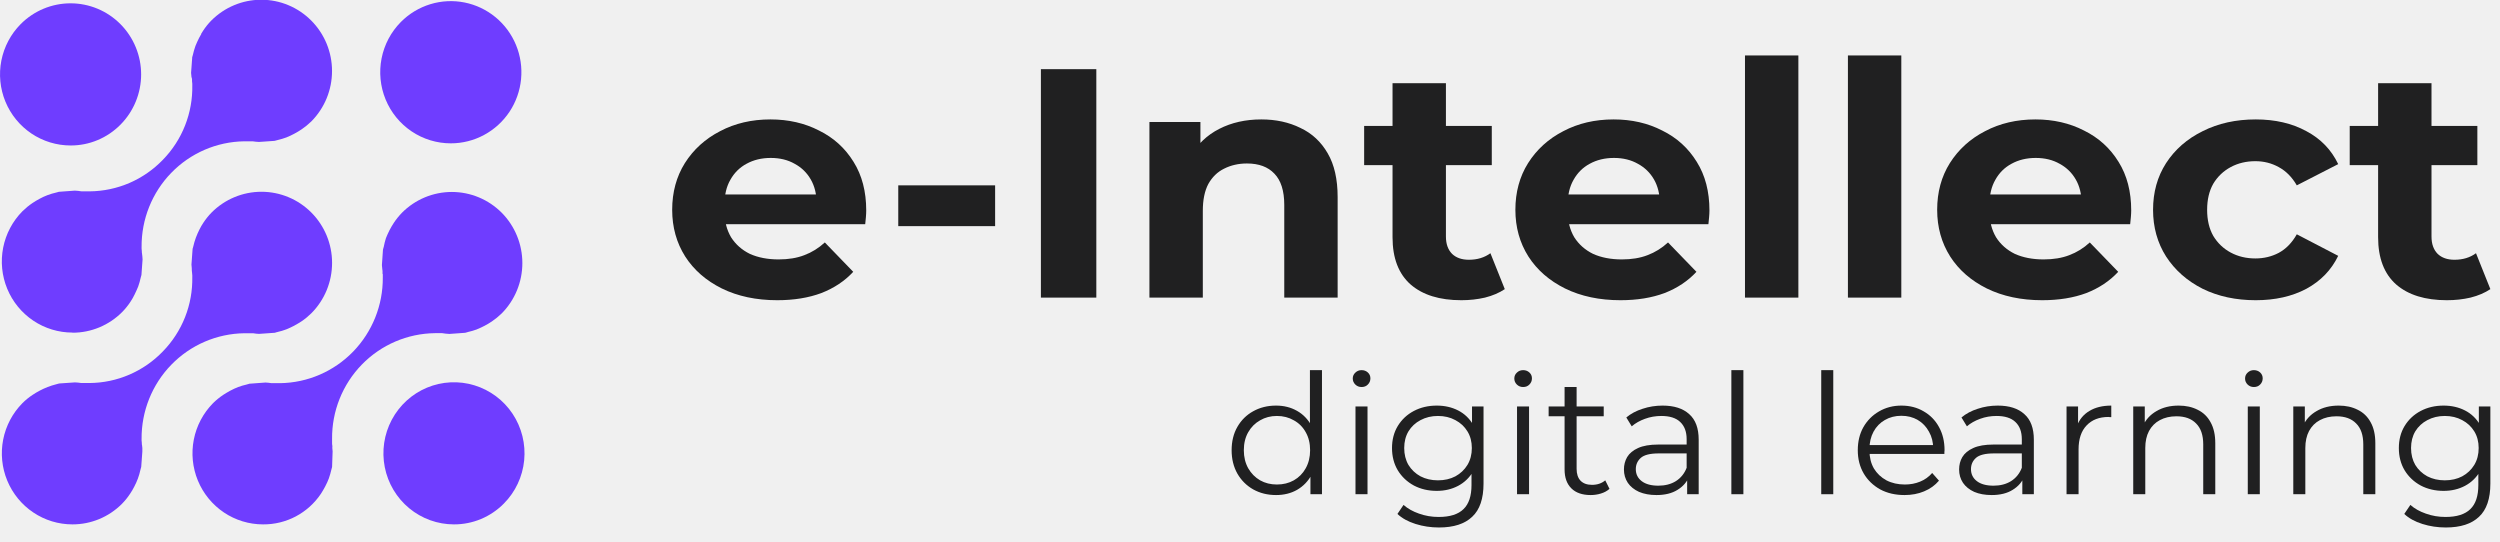
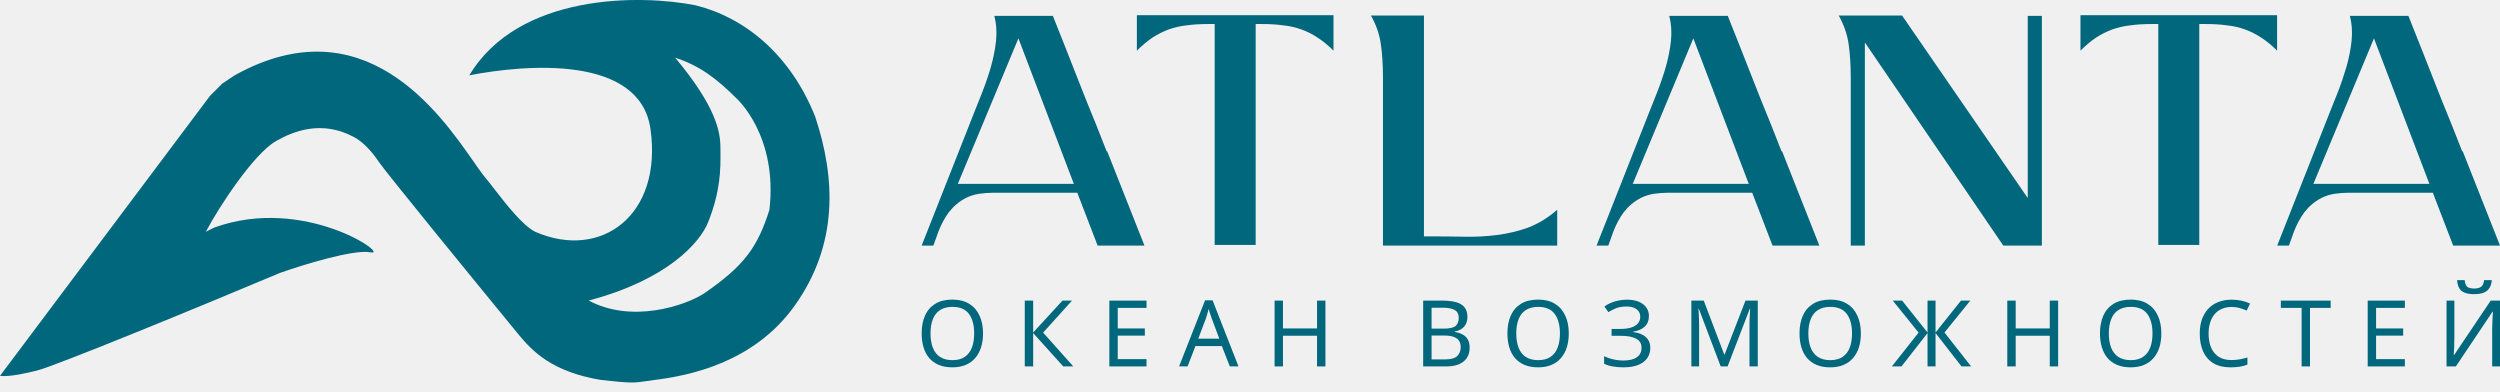
- <svg xmlns="http://www.w3.org/2000/svg" width="143" height="31" viewBox="0 0 143 31" fill="none">
-   <path d="M44.459 17.172C43.258 17.172 42.201 16.948 41.288 16.5C40.387 16.052 39.689 15.443 39.193 14.671C38.697 13.887 38.449 12.997 38.449 12.002C38.449 10.994 38.691 10.104 39.173 9.332C39.669 8.548 40.342 7.939 41.19 7.503C42.038 7.055 42.997 6.831 44.067 6.831C45.098 6.831 46.025 7.043 46.847 7.466C47.682 7.876 48.341 8.474 48.824 9.258C49.307 10.029 49.548 10.956 49.548 12.039C49.548 12.151 49.542 12.282 49.529 12.431C49.516 12.568 49.503 12.699 49.49 12.823H40.935V11.124H47.885L46.71 11.628C46.71 11.106 46.599 10.652 46.377 10.266C46.155 9.88 45.849 9.581 45.457 9.37C45.066 9.146 44.609 9.034 44.087 9.034C43.565 9.034 43.102 9.146 42.697 9.37C42.306 9.581 41.999 9.886 41.777 10.284C41.555 10.67 41.444 11.131 41.444 11.666V12.114C41.444 12.661 41.568 13.147 41.816 13.57C42.077 13.98 42.436 14.298 42.893 14.522C43.363 14.733 43.911 14.839 44.537 14.839C45.098 14.839 45.588 14.758 46.005 14.596C46.436 14.435 46.828 14.192 47.18 13.868L48.805 15.548C48.322 16.071 47.715 16.476 46.984 16.762C46.253 17.035 45.411 17.172 44.459 17.172Z" fill="#202021" />
-   <path d="M51.381 12.935V10.602H56.921V12.935H51.381Z" fill="#202021" />
-   <path d="M59.539 17.023V3.956H62.71V17.023H59.539Z" fill="#202021" />
-   <path d="M72.148 6.831C72.983 6.831 73.727 6.993 74.38 7.316C75.045 7.627 75.567 8.113 75.946 8.772C76.324 9.419 76.513 10.253 76.513 11.274V17.023H73.46V11.722C73.46 10.913 73.27 10.316 72.892 9.93C72.527 9.544 72.005 9.351 71.326 9.351C70.843 9.351 70.406 9.451 70.014 9.65C69.636 9.836 69.336 10.129 69.114 10.527C68.905 10.925 68.801 11.435 68.801 12.058V17.023H65.747V6.98H68.664V9.762L68.116 8.922C68.494 8.25 69.036 7.733 69.74 7.372C70.445 7.011 71.248 6.831 72.148 6.831Z" fill="#202021" />
-   <path d="M83.588 17.172C82.348 17.172 81.383 16.874 80.691 16.276C79.999 15.667 79.653 14.764 79.653 13.57V4.759H82.707V13.532C82.707 13.956 82.825 14.285 83.06 14.522C83.294 14.746 83.614 14.858 84.019 14.858C84.502 14.858 84.913 14.733 85.252 14.484L86.074 16.538C85.761 16.749 85.383 16.911 84.939 17.023C84.508 17.123 84.058 17.172 83.588 17.172ZM78.029 9.444V7.204H85.33V9.444H78.029Z" fill="#202021" />
-   <path d="M92.69 17.172C91.49 17.172 90.432 16.948 89.519 16.5C88.618 16.052 87.92 15.443 87.424 14.671C86.928 13.887 86.68 12.997 86.68 12.002C86.68 10.994 86.922 10.104 87.405 9.332C87.901 8.548 88.573 7.939 89.421 7.503C90.269 7.055 91.228 6.831 92.299 6.831C93.33 6.831 94.256 7.043 95.078 7.466C95.914 7.876 96.573 8.474 97.055 9.258C97.538 10.029 97.78 10.956 97.78 12.039C97.78 12.151 97.773 12.282 97.76 12.431C97.747 12.568 97.734 12.699 97.721 12.823H89.167V11.124H96.116L94.941 11.628C94.941 11.106 94.83 10.652 94.609 10.266C94.387 9.88 94.08 9.581 93.689 9.37C93.297 9.146 92.84 9.034 92.318 9.034C91.796 9.034 91.333 9.146 90.928 9.37C90.537 9.581 90.23 9.886 90.008 10.284C89.787 10.67 89.675 11.131 89.675 11.666V12.114C89.675 12.661 89.799 13.147 90.047 13.57C90.308 13.98 90.667 14.298 91.124 14.522C91.594 14.733 92.142 14.839 92.768 14.839C93.33 14.839 93.819 14.758 94.237 14.596C94.667 14.435 95.059 14.192 95.411 13.868L97.036 15.548C96.553 16.071 95.946 16.476 95.215 16.762C94.485 17.035 93.643 17.172 92.69 17.172Z" fill="#202021" />
-   <path d="M99.813 17.023V3.172H102.867V17.023H99.813Z" fill="#202021" />
-   <path d="M105.701 17.023V3.172H108.755V17.023H105.701Z" fill="#202021" />
-   <path d="M116.815 17.172C115.615 17.172 114.558 16.948 113.644 16.5C112.744 16.052 112.045 15.443 111.55 14.671C111.054 13.887 110.806 12.997 110.806 12.002C110.806 10.994 111.047 10.104 111.53 9.332C112.026 8.548 112.698 7.939 113.546 7.503C114.395 7.055 115.354 6.831 116.424 6.831C117.455 6.831 118.381 7.043 119.204 7.466C120.039 7.876 120.698 8.474 121.181 9.258C121.664 10.029 121.905 10.956 121.905 12.039C121.905 12.151 121.898 12.282 121.885 12.431C121.872 12.568 121.859 12.699 121.846 12.823H113.292V11.124H120.241L119.067 11.628C119.067 11.106 118.956 10.652 118.734 10.266C118.512 9.88 118.205 9.581 117.814 9.37C117.422 9.146 116.965 9.034 116.443 9.034C115.921 9.034 115.458 9.146 115.054 9.37C114.662 9.581 114.355 9.886 114.134 10.284C113.912 10.67 113.801 11.131 113.801 11.666V12.114C113.801 12.661 113.925 13.147 114.173 13.57C114.434 13.98 114.793 14.298 115.249 14.522C115.719 14.733 116.267 14.839 116.894 14.839C117.455 14.839 117.944 14.758 118.362 14.596C118.792 14.435 119.184 14.192 119.536 13.868L121.161 15.548C120.678 16.071 120.071 16.476 119.341 16.762C118.61 17.035 117.768 17.172 116.815 17.172Z" fill="#202021" />
-   <path d="M129.028 17.172C127.892 17.172 126.881 16.955 125.993 16.519C125.106 16.071 124.408 15.455 123.899 14.671C123.403 13.887 123.155 12.997 123.155 12.002C123.155 10.994 123.403 10.104 123.899 9.332C124.408 8.548 125.106 7.939 125.993 7.503C126.881 7.055 127.892 6.831 129.028 6.831C130.137 6.831 131.103 7.055 131.925 7.503C132.747 7.939 133.354 8.567 133.745 9.388L131.377 10.602C131.103 10.129 130.757 9.78 130.339 9.556C129.935 9.332 129.491 9.22 129.008 9.22C128.486 9.22 128.016 9.332 127.599 9.556C127.181 9.78 126.848 10.098 126.6 10.508C126.365 10.919 126.248 11.417 126.248 12.002C126.248 12.587 126.365 13.084 126.6 13.495C126.848 13.906 127.181 14.223 127.599 14.447C128.016 14.671 128.486 14.783 129.008 14.783C129.491 14.783 129.935 14.677 130.339 14.466C130.757 14.242 131.103 13.887 131.377 13.402L133.745 14.634C133.354 15.443 132.747 16.071 131.925 16.519C131.103 16.955 130.137 17.172 129.028 17.172Z" fill="#202021" />
-   <path d="M139.963 17.172C138.723 17.172 137.758 16.874 137.066 16.276C136.374 15.667 136.028 14.764 136.028 13.57V4.759H139.082V13.532C139.082 13.956 139.2 14.285 139.435 14.522C139.67 14.746 139.989 14.858 140.394 14.858C140.877 14.858 141.288 14.733 141.627 14.484L142.449 16.538C142.136 16.749 141.758 16.911 141.314 17.023C140.883 17.123 140.433 17.172 139.963 17.172ZM134.404 9.444V7.204H141.705V9.444H134.404Z" fill="#202021" />
-   <path d="M72.989 28.317C72.504 28.317 72.068 28.209 71.68 27.992C71.299 27.775 70.999 27.475 70.779 27.093C70.559 26.704 70.449 26.257 70.449 25.754C70.449 25.244 70.559 24.797 70.779 24.415C70.999 24.032 71.299 23.736 71.68 23.525C72.068 23.308 72.504 23.2 72.989 23.2C73.435 23.2 73.833 23.299 74.182 23.497C74.537 23.694 74.818 23.984 75.025 24.367C75.238 24.743 75.345 25.205 75.345 25.754C75.345 26.296 75.242 26.758 75.035 27.14C74.828 27.523 74.547 27.816 74.191 28.02C73.842 28.218 73.442 28.317 72.989 28.317ZM73.038 27.714C73.4 27.714 73.723 27.635 74.007 27.475C74.298 27.309 74.524 27.08 74.686 26.787C74.854 26.487 74.938 26.143 74.938 25.754C74.938 25.358 74.854 25.014 74.686 24.721C74.524 24.427 74.298 24.201 74.007 24.042C73.723 23.876 73.4 23.793 73.038 23.793C72.682 23.793 72.362 23.876 72.078 24.042C71.794 24.201 71.567 24.427 71.399 24.721C71.231 25.014 71.147 25.358 71.147 25.754C71.147 26.143 71.231 26.487 71.399 26.787C71.567 27.08 71.794 27.309 72.078 27.475C72.362 27.635 72.682 27.714 73.038 27.714ZM74.957 28.269V26.758L75.025 25.744L74.928 24.73V21.172H75.617V28.269H74.957Z" fill="#202021" />
-   <path d="M77.534 28.269V23.248H78.222V28.269H77.534ZM77.882 22.138C77.74 22.138 77.621 22.09 77.524 21.995C77.427 21.899 77.378 21.785 77.378 21.651C77.378 21.517 77.427 21.405 77.524 21.316C77.621 21.22 77.74 21.172 77.882 21.172C78.025 21.172 78.144 21.217 78.241 21.306C78.338 21.395 78.387 21.507 78.387 21.641C78.387 21.781 78.338 21.899 78.241 21.995C78.151 22.09 78.031 22.138 77.882 22.138Z" fill="#202021" />
-   <path d="M82.309 30.172C81.843 30.172 81.397 30.105 80.971 29.971C80.544 29.838 80.198 29.646 79.933 29.398L80.282 28.881C80.522 29.092 80.816 29.257 81.165 29.378C81.52 29.506 81.895 29.57 82.289 29.57C82.936 29.57 83.411 29.42 83.714 29.12C84.018 28.827 84.17 28.368 84.17 27.743V26.49L84.267 25.629L84.199 24.768V23.248H84.858V27.657C84.858 28.524 84.642 29.159 84.209 29.56C83.782 29.968 83.149 30.172 82.309 30.172ZM82.183 28.078C81.698 28.078 81.262 27.976 80.874 27.772C80.486 27.561 80.179 27.271 79.953 26.901C79.733 26.532 79.623 26.108 79.623 25.629C79.623 25.151 79.733 24.73 79.953 24.367C80.179 23.997 80.486 23.71 80.874 23.506C81.262 23.302 81.698 23.2 82.183 23.2C82.635 23.2 83.042 23.292 83.404 23.477C83.766 23.662 84.054 23.936 84.267 24.3C84.48 24.663 84.587 25.107 84.587 25.629C84.587 26.152 84.48 26.595 84.267 26.959C84.054 27.322 83.766 27.6 83.404 27.791C83.042 27.982 82.635 28.078 82.183 28.078ZM82.251 27.475C82.625 27.475 82.958 27.399 83.249 27.246C83.54 27.086 83.769 26.869 83.937 26.595C84.105 26.315 84.189 25.993 84.189 25.629C84.189 25.266 84.105 24.947 83.937 24.673C83.769 24.399 83.54 24.185 83.249 24.032C82.958 23.873 82.625 23.793 82.251 23.793C81.882 23.793 81.549 23.873 81.252 24.032C80.961 24.185 80.732 24.399 80.564 24.673C80.402 24.947 80.321 25.266 80.321 25.629C80.321 25.993 80.402 26.315 80.564 26.595C80.732 26.869 80.961 27.086 81.252 27.246C81.549 27.399 81.882 27.475 82.251 27.475Z" fill="#202021" />
-   <path d="M86.774 28.269V23.248H87.462V28.269H86.774ZM87.123 22.138C86.981 22.138 86.861 22.09 86.764 21.995C86.667 21.899 86.619 21.785 86.619 21.651C86.619 21.517 86.667 21.405 86.764 21.316C86.861 21.22 86.981 21.172 87.123 21.172C87.265 21.172 87.385 21.217 87.481 21.306C87.578 21.395 87.627 21.507 87.627 21.641C87.627 21.781 87.578 21.899 87.481 21.995C87.391 22.09 87.271 22.138 87.123 22.138Z" fill="#202021" />
-   <path d="M90.987 28.317C90.508 28.317 90.14 28.189 89.882 27.934C89.623 27.679 89.494 27.319 89.494 26.854V22.138H90.182V26.815C90.182 27.109 90.256 27.335 90.405 27.494C90.56 27.654 90.78 27.733 91.064 27.733C91.368 27.733 91.62 27.647 91.82 27.475L92.063 27.963C91.927 28.084 91.762 28.173 91.568 28.231C91.381 28.288 91.187 28.317 90.987 28.317ZM88.582 23.812V23.248H91.733V23.812H88.582Z" fill="#202021" />
-   <path d="M96.505 28.269V27.16L96.476 26.978V25.122C96.476 24.695 96.353 24.367 96.108 24.137C95.869 23.908 95.51 23.793 95.032 23.793C94.702 23.793 94.389 23.847 94.091 23.956C93.794 24.064 93.542 24.207 93.335 24.386L93.025 23.879C93.284 23.662 93.594 23.497 93.956 23.382C94.318 23.261 94.699 23.2 95.1 23.2C95.759 23.2 96.266 23.363 96.622 23.688C96.984 24.007 97.165 24.494 97.165 25.151V28.269H96.505ZM94.751 28.317C94.369 28.317 94.037 28.256 93.752 28.135C93.474 28.008 93.261 27.835 93.112 27.619C92.964 27.395 92.889 27.14 92.889 26.854C92.889 26.592 92.951 26.356 93.073 26.146C93.203 25.929 93.409 25.757 93.694 25.629C93.985 25.495 94.373 25.428 94.857 25.428H96.612V25.935H94.877C94.385 25.935 94.043 26.021 93.849 26.194C93.662 26.366 93.568 26.579 93.568 26.834C93.568 27.121 93.681 27.351 93.907 27.523C94.133 27.695 94.45 27.781 94.857 27.781C95.245 27.781 95.578 27.695 95.856 27.523C96.14 27.345 96.347 27.09 96.476 26.758L96.631 27.227C96.502 27.558 96.276 27.823 95.953 28.02C95.636 28.218 95.235 28.317 94.751 28.317Z" fill="#202021" />
-   <path d="M99.034 28.269V21.172H99.722V28.269H99.034Z" fill="#202021" />
-   <path d="M104.175 28.269V21.172H104.863V28.269H104.175Z" fill="#202021" />
-   <path d="M108.941 28.317C108.411 28.317 107.945 28.209 107.544 27.992C107.144 27.768 106.83 27.466 106.604 27.083C106.378 26.694 106.265 26.251 106.265 25.754C106.265 25.256 106.371 24.816 106.585 24.434C106.804 24.051 107.102 23.752 107.477 23.535C107.858 23.312 108.285 23.2 108.756 23.2C109.235 23.2 109.658 23.308 110.026 23.525C110.401 23.736 110.695 24.035 110.909 24.424C111.122 24.807 111.228 25.25 111.228 25.754C111.228 25.785 111.225 25.821 111.219 25.859C111.219 25.891 111.219 25.926 111.219 25.964H106.788V25.457H110.85L110.579 25.658C110.579 25.295 110.498 24.973 110.337 24.692C110.181 24.405 109.968 24.182 109.697 24.023C109.425 23.863 109.112 23.783 108.756 23.783C108.407 23.783 108.094 23.863 107.816 24.023C107.538 24.182 107.322 24.405 107.166 24.692C107.011 24.979 106.934 25.307 106.934 25.677V25.782C106.934 26.165 107.018 26.503 107.186 26.796C107.36 27.083 107.599 27.309 107.903 27.475C108.213 27.635 108.566 27.714 108.96 27.714C109.27 27.714 109.558 27.66 109.823 27.552C110.094 27.443 110.327 27.278 110.521 27.054L110.909 27.494C110.682 27.762 110.398 27.966 110.055 28.107C109.719 28.247 109.348 28.317 108.941 28.317Z" fill="#202021" />
-   <path d="M115.677 28.269V27.16L115.648 26.978V25.122C115.648 24.695 115.525 24.367 115.28 24.137C115.04 23.908 114.682 23.793 114.203 23.793C113.874 23.793 113.56 23.847 113.263 23.956C112.966 24.064 112.714 24.207 112.507 24.386L112.197 23.879C112.455 23.662 112.765 23.497 113.127 23.382C113.489 23.261 113.871 23.2 114.271 23.2C114.931 23.2 115.438 23.363 115.793 23.688C116.155 24.007 116.336 24.494 116.336 25.151V28.269H115.677ZM113.922 28.317C113.541 28.317 113.208 28.256 112.924 28.135C112.646 28.008 112.433 27.835 112.284 27.619C112.135 27.395 112.061 27.14 112.061 26.854C112.061 26.592 112.122 26.356 112.245 26.146C112.374 25.929 112.581 25.757 112.866 25.629C113.156 25.495 113.544 25.428 114.029 25.428H115.784V25.935H114.048C113.557 25.935 113.215 26.021 113.021 26.194C112.833 26.366 112.74 26.579 112.74 26.834C112.74 27.121 112.853 27.351 113.079 27.523C113.305 27.695 113.622 27.781 114.029 27.781C114.417 27.781 114.75 27.695 115.028 27.523C115.312 27.345 115.519 27.09 115.648 26.758L115.803 27.227C115.674 27.558 115.448 27.823 115.124 28.02C114.808 28.218 114.407 28.317 113.922 28.317Z" fill="#202021" />
-   <path d="M118.206 28.269V23.248H118.865V24.616L118.797 24.376C118.939 23.994 119.179 23.704 119.515 23.506C119.851 23.302 120.268 23.2 120.765 23.2V23.86C120.739 23.86 120.714 23.86 120.688 23.86C120.662 23.854 120.636 23.85 120.61 23.85C120.074 23.85 119.654 24.013 119.35 24.338C119.046 24.657 118.894 25.113 118.894 25.706V28.269H118.206Z" fill="#202021" />
-   <path d="M124.619 23.2C125.033 23.2 125.395 23.28 125.705 23.439C126.022 23.592 126.268 23.828 126.442 24.147C126.623 24.466 126.714 24.867 126.714 25.352V28.269H126.025V25.419C126.025 24.89 125.889 24.491 125.618 24.223C125.353 23.949 124.978 23.812 124.493 23.812C124.132 23.812 123.815 23.885 123.543 24.032C123.278 24.172 123.072 24.38 122.923 24.654C122.781 24.922 122.71 25.247 122.71 25.629V28.269H122.021V23.248H122.681V24.625L122.574 24.367C122.735 24.003 122.994 23.72 123.349 23.516C123.705 23.305 124.128 23.2 124.619 23.2Z" fill="#202021" />
-   <path d="M128.573 28.269V23.248H129.261V28.269H128.573ZM128.922 22.138C128.78 22.138 128.66 22.09 128.563 21.995C128.466 21.899 128.418 21.785 128.418 21.651C128.418 21.517 128.466 21.405 128.563 21.316C128.66 21.22 128.78 21.172 128.922 21.172C129.064 21.172 129.184 21.217 129.281 21.306C129.377 21.395 129.426 21.507 129.426 21.641C129.426 21.781 129.377 21.899 129.281 21.995C129.19 22.09 129.07 22.138 128.922 22.138Z" fill="#202021" />
-   <path d="M133.775 23.2C134.188 23.2 134.55 23.28 134.86 23.439C135.177 23.592 135.423 23.828 135.597 24.147C135.778 24.466 135.869 24.867 135.869 25.352V28.269H135.18V25.419C135.18 24.89 135.045 24.491 134.773 24.223C134.508 23.949 134.133 23.812 133.649 23.812C133.287 23.812 132.97 23.885 132.698 24.032C132.433 24.172 132.227 24.38 132.078 24.654C131.936 24.922 131.865 25.247 131.865 25.629V28.269H131.176V23.248H131.836V24.625L131.729 24.367C131.891 24.003 132.149 23.72 132.505 23.516C132.86 23.305 133.283 23.2 133.775 23.2Z" fill="#202021" />
-   <path d="M139.9 30.172C139.434 30.172 138.988 30.105 138.562 29.971C138.135 29.838 137.789 29.646 137.524 29.398L137.873 28.881C138.112 29.092 138.407 29.257 138.756 29.378C139.111 29.506 139.486 29.57 139.88 29.57C140.526 29.57 141.001 29.42 141.305 29.12C141.609 28.827 141.761 28.368 141.761 27.743V26.49L141.858 25.629L141.79 24.768V23.248H142.449V27.657C142.449 28.524 142.233 29.159 141.8 29.56C141.373 29.968 140.74 30.172 139.9 30.172ZM139.773 28.078C139.289 28.078 138.852 27.976 138.465 27.772C138.077 27.561 137.77 27.271 137.544 26.901C137.324 26.532 137.214 26.108 137.214 25.629C137.214 25.151 137.324 24.73 137.544 24.367C137.77 23.997 138.077 23.71 138.465 23.506C138.852 23.302 139.289 23.2 139.773 23.2C140.226 23.2 140.633 23.292 140.995 23.477C141.357 23.662 141.645 23.936 141.858 24.3C142.071 24.663 142.178 25.107 142.178 25.629C142.178 26.152 142.071 26.595 141.858 26.959C141.645 27.322 141.357 27.6 140.995 27.791C140.633 27.982 140.226 28.078 139.773 28.078ZM139.841 27.475C140.216 27.475 140.549 27.399 140.84 27.246C141.131 27.086 141.36 26.869 141.528 26.595C141.696 26.315 141.78 25.993 141.78 25.629C141.78 25.266 141.696 24.947 141.528 24.673C141.36 24.399 141.131 24.185 140.84 24.032C140.549 23.873 140.216 23.793 139.841 23.793C139.473 23.793 139.14 23.873 138.843 24.032C138.552 24.185 138.322 24.399 138.154 24.673C137.993 24.947 137.912 25.266 137.912 25.629C137.912 25.993 137.993 26.315 138.154 26.595C138.322 26.869 138.552 27.086 138.843 27.246C139.14 27.399 139.473 27.475 139.841 27.475Z" fill="#202021" />
-   <g clip-path="url(#clip0_1075_3648)">
-     <path d="M25.967 29.995C25.034 29.995 24.129 29.669 23.407 29.072C22.685 28.476 22.191 27.645 22.009 26.723C21.827 25.8 21.968 24.843 22.408 24.014C22.849 23.184 23.561 22.534 24.423 22.174C25.286 21.815 26.246 21.767 27.139 22.041C28.032 22.314 28.804 22.89 29.323 23.673C29.841 24.455 30.075 25.394 29.983 26.33C29.891 27.266 29.48 28.141 28.819 28.805C28.445 29.184 28.001 29.483 27.512 29.688C27.022 29.892 26.497 29.996 25.967 29.995V29.995Z" fill="#6F3DFF" />
-     <path d="M4.038 8.321C3.24 8.321 2.46 8.082 1.796 7.636C1.132 7.189 0.615 6.554 0.309 5.812C0.004 5.069 -0.077 4.252 0.078 3.463C0.234 2.675 0.617 1.95 1.181 1.381C1.938 0.618 2.965 0.19 4.035 0.19C5.106 0.19 6.133 0.618 6.89 1.381C7.265 1.758 7.562 2.207 7.765 2.7C7.968 3.193 8.073 3.722 8.073 4.256C8.073 4.79 7.968 5.319 7.765 5.812C7.562 6.306 7.265 6.754 6.89 7.132C6.516 7.51 6.072 7.81 5.582 8.014C5.093 8.219 4.568 8.323 4.038 8.321V8.321Z" fill="#6F3DFF" />
-     <path d="M25.785 8.199C24.987 8.199 24.207 7.961 23.543 7.514C22.88 7.067 22.362 6.433 22.057 5.69C21.751 4.947 21.671 4.13 21.826 3.342C21.981 2.553 22.364 1.828 22.928 1.259C23.397 0.786 23.975 0.436 24.611 0.241C25.246 0.046 25.919 0.012 26.571 0.142C27.223 0.272 27.832 0.562 28.346 0.986C28.86 1.411 29.262 1.956 29.516 2.574C29.771 3.192 29.87 3.864 29.805 4.53C29.74 5.196 29.513 5.835 29.144 6.392C28.775 6.948 28.275 7.404 27.689 7.719C27.103 8.035 26.449 8.2 25.785 8.199V8.199Z" fill="#6F3DFF" />
-     <path d="M4.143 29.995C3.345 29.995 2.565 29.758 1.902 29.311C1.238 28.866 0.72 28.231 0.414 27.489C0.108 26.747 0.027 25.93 0.182 25.142C0.337 24.353 0.72 23.629 1.283 23.06C1.457 22.886 1.648 22.73 1.853 22.594C1.923 22.545 1.984 22.506 2.051 22.468C2.2 22.38 2.349 22.302 2.487 22.238C2.564 22.204 2.641 22.168 2.724 22.137C2.886 22.074 3.053 22.022 3.222 21.979L3.324 21.951L3.386 21.935L4.284 21.873C4.397 21.873 4.52 21.891 4.649 21.909H4.7H4.813H4.849H4.89H4.926H5.124C5.907 21.903 6.681 21.74 7.401 21.429C8.122 21.118 8.773 20.666 9.318 20.099C9.865 19.538 10.296 18.873 10.585 18.142C10.874 17.411 11.014 16.629 10.999 15.843V15.799V15.75C10.993 15.706 10.988 15.662 10.987 15.618C10.987 15.566 10.981 15.515 10.971 15.463V15.372C10.971 15.292 10.956 15.217 10.951 15.14L11.017 14.232C11.023 14.209 11.03 14.187 11.038 14.165L11.053 14.108C11.092 13.932 11.143 13.759 11.205 13.591C11.233 13.51 11.266 13.43 11.302 13.353C11.366 13.208 11.437 13.066 11.515 12.929C11.554 12.864 11.592 12.8 11.636 12.735C11.773 12.528 11.928 12.335 12.101 12.158C12.859 11.396 13.887 10.968 14.959 10.969C16.03 10.97 17.058 11.399 17.815 12.163C18.572 12.927 18.997 13.963 18.995 15.042C18.994 16.122 18.568 17.157 17.809 17.919C17.634 18.092 17.444 18.248 17.24 18.385C17.173 18.431 17.109 18.47 17.045 18.506C16.904 18.592 16.758 18.67 16.608 18.739C16.529 18.775 16.449 18.811 16.375 18.84C16.215 18.901 16.051 18.95 15.884 18.987L15.787 19.013L15.723 19.034L14.814 19.098C14.709 19.098 14.596 19.078 14.478 19.062H14.398H14.285H14.254H14.208H13.975C12.401 19.083 10.899 19.731 9.798 20.864C8.697 21.997 8.086 23.523 8.099 25.108V25.154V25.198C8.106 25.242 8.11 25.286 8.112 25.33C8.112 25.384 8.112 25.433 8.127 25.485C8.129 25.533 8.135 25.58 8.142 25.628C8.142 25.689 8.142 25.752 8.142 25.814V25.834L8.078 26.706C8.078 26.724 8.045 26.825 8.037 26.856C7.999 27.031 7.95 27.204 7.888 27.373C7.861 27.451 7.83 27.528 7.793 27.603C7.723 27.758 7.645 27.909 7.56 28.055C7.521 28.118 7.478 28.19 7.431 28.257C7.297 28.461 7.143 28.65 6.972 28.823C6.22 29.576 5.203 29.997 4.143 29.995Z" fill="#6F3DFF" />
-     <path d="M15.045 29.995C14.248 29.995 13.468 29.757 12.805 29.311C12.142 28.865 11.625 28.231 11.319 27.49C11.013 26.748 10.932 25.932 11.086 25.144C11.24 24.356 11.623 23.632 12.185 23.062C12.362 22.887 12.554 22.73 12.76 22.592C12.819 22.55 12.883 22.512 12.95 22.473C13.092 22.387 13.239 22.308 13.389 22.238L13.623 22.137C13.782 22.079 13.945 22.032 14.111 21.994L14.27 21.948L15.184 21.881C15.291 21.881 15.407 21.901 15.527 21.917H15.597H15.717H15.761H15.789H15.828H16.028C17.6 21.894 19.1 21.245 20.199 20.113C21.298 18.98 21.909 17.455 21.896 15.871V15.683L21.881 15.662C21.879 15.655 21.879 15.648 21.881 15.641V15.507L21.865 15.377C21.865 15.305 21.847 15.235 21.845 15.163L21.906 14.284C21.906 14.261 21.942 14.152 21.95 14.121C21.982 13.951 22.024 13.784 22.076 13.619C22.105 13.539 22.138 13.46 22.176 13.384C22.245 13.232 22.322 13.083 22.407 12.939L22.425 12.911C22.456 12.856 22.486 12.805 22.523 12.753C22.66 12.545 22.817 12.35 22.99 12.171C23.747 11.409 24.774 10.98 25.845 10.98C26.916 10.98 27.944 11.409 28.701 12.171C29.456 12.936 29.879 13.97 29.879 15.048C29.879 16.126 29.456 17.16 28.701 17.924C28.524 18.096 28.332 18.252 28.129 18.39L27.995 18.475L27.926 18.519C27.788 18.601 27.646 18.675 27.5 18.742C27.418 18.78 27.343 18.814 27.264 18.845C27.102 18.904 26.936 18.953 26.768 18.99L26.666 19.021L26.604 19.036L25.706 19.101C25.575 19.101 25.433 19.075 25.295 19.057H25.177H25.156H25.079H24.879C23.303 19.075 21.798 19.722 20.695 20.856C19.591 21.991 18.98 23.52 18.995 25.108V25.154V25.198C18.998 25.245 18.998 25.291 18.995 25.338C18.995 25.384 18.995 25.433 19.008 25.477C19.021 25.521 19.008 25.565 19.008 25.614C19.018 25.683 19.024 25.752 19.026 25.821L18.995 26.713L18.957 26.853C18.918 27.029 18.868 27.201 18.808 27.37C18.782 27.443 18.749 27.515 18.718 27.587L18.705 27.613C18.638 27.761 18.563 27.904 18.48 28.043C18.438 28.112 18.4 28.18 18.356 28.244C17.991 28.789 17.497 29.233 16.919 29.539C16.341 29.844 15.697 30.001 15.045 29.995V29.995Z" fill="#6F3DFF" />
-     <path d="M4.146 19.023C3.347 19.024 2.566 18.786 1.902 18.34C1.238 17.894 0.719 17.259 0.413 16.517C0.107 15.774 0.026 14.956 0.181 14.167C0.336 13.378 0.72 12.653 1.284 12.083C1.46 11.91 1.651 11.753 1.856 11.615L2.054 11.489C2.192 11.406 2.336 11.331 2.487 11.258C2.564 11.225 2.641 11.189 2.726 11.158C2.884 11.1 3.045 11.052 3.209 11.015L3.311 10.987C3.329 10.98 3.347 10.975 3.365 10.971L4.279 10.904C4.397 10.904 4.536 10.927 4.662 10.945H4.69H4.811H4.849H4.888H5.134C5.916 10.938 6.689 10.774 7.408 10.464C8.126 10.153 8.777 9.701 9.321 9.135C9.868 8.574 10.298 7.908 10.586 7.177C10.874 6.445 11.015 5.663 10.999 4.877V4.833V4.789C10.99 4.739 10.985 4.689 10.984 4.639V4.515L10.951 4.396C10.951 4.323 10.933 4.246 10.93 4.171L10.992 3.318V3.297V3.281C10.992 3.261 11.03 3.147 11.03 3.147C11.069 2.972 11.119 2.799 11.179 2.63C11.207 2.552 11.243 2.475 11.279 2.397C11.347 2.244 11.424 2.095 11.51 1.952V1.929C11.546 1.87 11.58 1.81 11.621 1.753C11.755 1.548 11.909 1.357 12.08 1.182C12.838 0.416 13.868 -0.014 14.941 -0.015C16.015 -0.016 17.045 0.413 17.804 1.177C18.564 1.94 18.992 2.977 18.992 4.059C18.994 5.14 18.568 6.177 17.81 6.943C17.634 7.114 17.443 7.269 17.24 7.406C17.178 7.45 17.124 7.481 17.07 7.514L17.04 7.532C16.891 7.62 16.747 7.698 16.608 7.762C16.526 7.799 16.452 7.835 16.375 7.863C16.213 7.923 16.047 7.972 15.879 8.011C15.844 8.018 15.809 8.028 15.774 8.039L15.71 8.057L14.814 8.119C14.701 8.119 14.58 8.099 14.454 8.083H14.398H14.283H14.208H14.167H13.967C12.394 8.106 10.894 8.755 9.795 9.888C8.695 11.021 8.086 12.547 8.099 14.131V14.175V14.222C8.106 14.267 8.11 14.313 8.112 14.359C8.112 14.408 8.112 14.454 8.124 14.501C8.137 14.547 8.124 14.589 8.14 14.635C8.149 14.702 8.154 14.77 8.155 14.837L8.091 15.724C8.086 15.748 8.08 15.771 8.073 15.794L8.05 15.874C8.013 16.05 7.964 16.222 7.904 16.391C7.875 16.469 7.837 16.549 7.801 16.629C7.736 16.778 7.663 16.924 7.583 17.066C7.542 17.138 7.503 17.203 7.46 17.265C7.324 17.472 7.168 17.665 6.995 17.842C6.621 18.22 6.177 18.519 5.688 18.723C5.199 18.927 4.675 19.032 4.146 19.031V19.023Z" fill="#6F3DFF" />
-   </g>
-   <defs>
-     <clipPath id="clip0_1075_3648">
-       <rect width="30" height="30" fill="white" />
-     </clipPath>
-   </defs>
+ <svg xmlns="http://www.w3.org/2000/svg" width="217" height="34" viewBox="0 0 217 34" fill="none">
+   <path fill-rule="evenodd" clip-rule="evenodd" d="M18.224 8.325L0 32.623C0.834 32.743 2.501 32.339 3.216 32.16C4.871 31.746 17.509 26.549 24.299 23.69C26.324 22.975 30.731 21.617 32.16 21.903C33.947 22.261 26.443 16.901 18.581 19.759L17.867 20.117C19.058 17.854 22.053 13.339 23.942 12.255C25.371 11.435 27.872 10.363 30.731 11.898C31.549 12.338 32.303 13.184 32.875 14.042C33.447 14.9 41.213 24.405 45.024 29.05C46.215 30.48 47.883 32.266 52.171 32.981C54.798 33.273 55.041 33.237 56.016 33.092C56.234 33.06 56.489 33.022 56.816 32.981C59.675 32.623 65.392 31.552 68.966 26.549C72.779 21.211 72.539 15.471 70.753 10.111C68.609 4.751 64.678 1.535 60.39 0.463C55.625 -0.49 45.024 -0.609 40.736 6.538C45.62 5.585 55.54 4.751 56.459 11.183C57.531 18.687 52.171 22.618 46.454 20.117C45.358 19.569 43.914 17.704 42.922 16.424C42.621 16.035 42.361 15.699 42.166 15.471C41.886 15.145 41.528 14.631 41.087 13.999C38.149 9.783 31.556 0.323 20.368 6.538L19.296 7.253L18.224 8.325ZM58.603 5.003C60.747 5.717 62.176 6.789 63.963 8.576C63.963 8.576 67.537 11.792 66.783 18.224C65.75 21.44 64.657 23.029 61.105 25.477C59.437 26.549 54.815 28.087 51.099 26.085C57.889 24.299 60.747 21.083 61.462 19.296C62.559 16.554 62.545 14.634 62.536 13.232C62.535 13.105 62.534 12.983 62.534 12.864C62.534 11.435 62.176 9.291 58.603 5.003Z" fill="#00677D" />
+   <path d="M96.111 13.151L99.339 21.317H95.274L93.51 16.731H86.187C85.789 16.731 85.39 16.761 84.992 16.82C84.593 16.879 84.214 16.997 83.856 17.175C83.278 17.471 82.78 17.885 82.361 18.417C82.003 18.91 81.704 19.463 81.465 20.074L81.016 21.317H80L84.484 9.956C84.723 9.364 84.982 8.713 85.261 8.003C85.54 7.293 85.789 6.563 86.008 5.814C86.227 5.045 86.376 4.285 86.456 3.536C86.536 2.766 86.486 2.046 86.307 1.376H91.388L92.434 4.009C93.032 5.547 93.63 7.066 94.228 8.565C94.845 10.064 95.453 11.583 96.051 13.121L96.111 13.151ZM93.211 15.962L88.399 3.329L83.138 15.962H93.211Z" fill="#00677D" />
+   <path d="M115.747 1.317V4.394C115.289 3.94 114.831 3.565 114.372 3.269C113.934 2.974 113.466 2.737 112.968 2.559C112.489 2.382 111.971 2.263 111.413 2.204C110.875 2.125 110.268 2.086 109.59 2.086H108.992V21.258H105.435V2.086H104.838C104.16 2.086 103.542 2.125 102.984 2.204C102.446 2.263 101.928 2.382 101.43 2.559C100.952 2.737 100.484 2.974 100.025 3.269C99.587 3.565 99.139 3.94 98.68 4.394V1.317H115.747Z" fill="#00677D" />
+   <path d="M124.166 20.518C125.143 20.518 126.109 20.528 127.065 20.547C128.042 20.567 128.998 20.518 129.935 20.4C130.871 20.281 131.778 20.064 132.655 19.749C133.532 19.413 134.369 18.901 135.166 18.21V21.317H120.041V6.731C120.041 5.666 119.982 4.709 119.862 3.861C119.743 2.993 119.454 2.155 118.995 1.346H123.598V20.518H124.196H124.166Z" fill="#00677D" />
+   <path d="M154.693 13.151L157.921 21.317H153.856L152.093 16.731H144.77C144.371 16.731 143.973 16.761 143.574 16.82C143.176 16.879 142.797 16.997 142.438 17.175C141.86 17.471 141.362 17.885 140.944 18.417C140.585 18.91 140.286 19.463 140.047 20.074L139.599 21.317H138.583L143.066 9.956C143.305 9.364 143.564 8.713 143.843 8.003C144.122 7.293 144.371 6.563 144.59 5.814C144.81 5.045 144.959 4.285 145.039 3.536C145.118 2.766 145.069 2.046 144.889 1.376H149.971L151.017 4.009C151.614 5.547 152.212 7.066 152.81 8.565C153.428 10.064 154.036 11.583 154.633 13.121L154.693 13.151ZM151.794 15.962L146.982 3.329L141.721 15.962H151.794Z" fill="#00677D" />
+   <path d="M176.008 17.175V1.376H177.234V21.317H173.886L161.87 3.684V21.317H160.645V6.731C160.645 5.666 160.585 4.709 160.466 3.861C160.346 2.993 160.057 2.155 159.599 1.346H165.098L175.978 17.145L176.008 17.175Z" fill="#00677D" />
+   <path d="M197.652 1.317V4.394C197.194 3.94 196.735 3.565 196.277 3.269C195.839 2.974 195.37 2.737 194.872 2.559C194.394 2.382 193.876 2.263 193.318 2.204C192.78 2.125 192.172 2.086 191.495 2.086H190.897V21.258H187.34V2.086H186.742C186.065 2.086 185.447 2.125 184.889 2.204C184.351 2.263 183.833 2.382 183.335 2.559C182.857 2.737 182.388 2.974 181.93 3.269C181.492 3.565 181.043 3.94 180.585 4.394V1.317H197.652Z" fill="#00677D" />
+   <path d="M213.772 13.151L217 21.317H212.935L211.172 16.731H203.849C203.45 16.731 203.051 16.761 202.653 16.82C202.254 16.879 201.876 16.997 201.517 17.175C200.939 17.471 200.441 17.885 200.023 18.417C199.664 18.91 199.365 19.463 199.126 20.074L198.678 21.317H197.661L202.145 9.956C202.384 9.364 202.643 8.713 202.922 8.003C203.201 7.293 203.45 6.563 203.669 5.814C203.888 5.045 204.038 4.285 204.118 3.536C204.197 2.766 204.147 2.046 203.968 1.376H209.049L210.095 4.009C210.693 5.547 211.291 7.066 211.889 8.565C212.507 10.064 213.114 11.583 213.712 13.121L213.772 13.151ZM210.873 15.962L206.06 3.329L200.8 15.962H210.873Z" fill="#00677D" />
+   <path d="M85.327 28.941C85.327 29.383 85.27 29.786 85.157 30.149C85.044 30.506 84.874 30.815 84.648 31.077C84.427 31.338 84.15 31.538 83.815 31.677C83.487 31.815 83.104 31.885 82.668 31.885C82.215 31.885 81.822 31.815 81.487 31.677C81.153 31.533 80.876 31.333 80.655 31.077C80.434 30.815 80.269 30.503 80.162 30.141C80.054 29.778 80 29.375 80 28.933C80 28.346 80.097 27.834 80.291 27.397C80.485 26.959 80.779 26.618 81.172 26.373C81.571 26.127 82.072 26.005 82.676 26.005C83.252 26.005 83.737 26.127 84.131 26.373C84.524 26.613 84.82 26.954 85.02 27.397C85.225 27.834 85.327 28.349 85.327 28.941ZM80.768 28.941C80.768 29.421 80.835 29.834 80.97 30.181C81.105 30.527 81.312 30.794 81.592 30.981C81.878 31.167 82.236 31.261 82.668 31.261C83.104 31.261 83.46 31.167 83.735 30.981C84.015 30.794 84.222 30.527 84.357 30.181C84.492 29.834 84.559 29.421 84.559 28.941C84.559 28.221 84.408 27.658 84.106 27.253C83.805 26.842 83.328 26.637 82.676 26.637C82.239 26.637 81.878 26.73 81.592 26.917C81.312 27.098 81.105 27.362 80.97 27.709C80.835 28.05 80.768 28.461 80.768 28.941Z" fill="#00677D" />
+   <path d="M93.162 31.805H92.289L89.678 28.909V31.805H88.95V26.093H89.678V28.861L92.224 26.093H93.049L90.543 28.869L93.162 31.805Z" fill="#00677D" />
+   <path d="M99.517 31.805H96.291V26.093H99.517V26.725H97.019V28.509H99.371V29.133H97.019V31.173H99.517V31.805Z" fill="#00677D" />
+   <path d="M106.749 31.805L106.054 30.037H103.766L103.079 31.805H102.343L104.599 26.069H105.253L107.5 31.805H106.749ZM105.189 27.669C105.172 27.626 105.146 27.549 105.108 27.437C105.07 27.325 105.032 27.21 104.995 27.093C104.962 26.97 104.935 26.877 104.914 26.813C104.887 26.919 104.857 27.029 104.825 27.141C104.798 27.247 104.768 27.346 104.736 27.437C104.709 27.527 104.685 27.605 104.663 27.669L104.008 29.397H105.835L105.189 27.669Z" fill="#00677D" />
+   <path d="M115.048 31.805H114.32V29.141H111.362V31.805H110.634V26.093H111.362V28.509H114.32V26.093H115.048V31.805Z" fill="#00677D" />
+   <path d="M125.181 26.093C125.661 26.093 126.062 26.138 126.386 26.229C126.715 26.319 126.96 26.469 127.121 26.677C127.288 26.885 127.372 27.162 127.372 27.509C127.372 27.733 127.329 27.933 127.243 28.109C127.162 28.279 127.038 28.423 126.871 28.541C126.709 28.653 126.51 28.73 126.273 28.773V28.813C126.515 28.85 126.733 28.919 126.927 29.021C127.127 29.122 127.283 29.266 127.396 29.453C127.509 29.639 127.566 29.882 127.566 30.181C127.566 30.527 127.485 30.823 127.323 31.069C127.162 31.309 126.93 31.493 126.628 31.621C126.332 31.743 125.976 31.805 125.561 31.805H123.532V26.093H125.181ZM125.327 28.525C125.823 28.525 126.162 28.447 126.345 28.293C126.529 28.133 126.62 27.898 126.62 27.589C126.62 27.274 126.507 27.05 126.281 26.917C126.06 26.778 125.704 26.709 125.214 26.709H124.26V28.525H125.327ZM124.26 29.125V31.197H125.424C125.936 31.197 126.292 31.098 126.491 30.901C126.69 30.703 126.79 30.445 126.79 30.125C126.79 29.922 126.744 29.746 126.653 29.597C126.566 29.447 126.418 29.333 126.208 29.253C126.003 29.167 125.723 29.125 125.367 29.125H124.26Z" fill="#00677D" />
+   <path d="M136.17 28.941C136.17 29.383 136.113 29.786 136 30.149C135.887 30.506 135.717 30.815 135.491 31.077C135.27 31.338 134.992 31.538 134.658 31.677C134.33 31.815 133.947 31.885 133.51 31.885C133.058 31.885 132.664 31.815 132.33 31.677C131.996 31.533 131.719 31.333 131.498 31.077C131.277 30.815 131.112 30.503 131.005 30.141C130.897 29.778 130.843 29.375 130.843 28.933C130.843 28.346 130.94 27.834 131.134 27.397C131.328 26.959 131.622 26.618 132.015 26.373C132.414 26.127 132.915 26.005 133.519 26.005C134.095 26.005 134.58 26.127 134.974 26.373C135.367 26.613 135.663 26.954 135.863 27.397C136.068 27.834 136.17 28.349 136.17 28.941ZM131.611 28.941C131.611 29.421 131.678 29.834 131.813 30.181C131.948 30.527 132.155 30.794 132.435 30.981C132.721 31.167 133.079 31.261 133.51 31.261C133.947 31.261 134.303 31.167 134.577 30.981C134.858 30.794 135.065 30.527 135.2 30.181C135.335 29.834 135.402 29.421 135.402 28.941C135.402 28.221 135.251 27.658 134.949 27.253C134.648 26.842 134.171 26.637 133.519 26.637C133.082 26.637 132.721 26.73 132.435 26.917C132.155 27.098 131.948 27.362 131.813 27.709C131.678 28.05 131.611 28.461 131.611 28.941Z" fill="#00677D" />
+   <path d="M143.126 27.429C143.126 27.818 143.002 28.127 142.754 28.357C142.506 28.581 142.174 28.725 141.76 28.789V28.821C142.245 28.885 142.614 29.034 142.867 29.269C143.12 29.503 143.247 29.81 143.247 30.189C143.247 30.525 143.161 30.821 142.988 31.077C142.816 31.327 142.557 31.525 142.212 31.669C141.867 31.813 141.436 31.885 140.919 31.885C140.606 31.885 140.307 31.861 140.022 31.813C139.741 31.77 139.48 31.69 139.237 31.573V30.917C139.405 30.997 139.582 31.066 139.771 31.125C139.965 31.178 140.159 31.221 140.353 31.253C140.547 31.279 140.733 31.293 140.911 31.293C141.428 31.293 141.819 31.197 142.083 31.005C142.352 30.813 142.487 30.541 142.487 30.189C142.487 29.826 142.331 29.562 142.018 29.397C141.706 29.231 141.269 29.149 140.709 29.149H139.884V28.549H140.668C141.051 28.549 141.366 28.506 141.614 28.421C141.867 28.335 142.056 28.215 142.18 28.061C142.309 27.901 142.374 27.714 142.374 27.501C142.374 27.213 142.266 26.991 142.051 26.837C141.835 26.682 141.555 26.605 141.21 26.605C140.849 26.605 140.547 26.65 140.304 26.741C140.067 26.831 139.836 26.949 139.609 27.093L139.262 26.605C139.413 26.493 139.585 26.394 139.779 26.309C139.978 26.218 140.199 26.146 140.442 26.093C140.684 26.039 140.943 26.013 141.218 26.013C141.633 26.013 141.98 26.074 142.261 26.197C142.546 26.319 142.762 26.487 142.907 26.701C143.053 26.909 143.126 27.151 143.126 27.429Z" fill="#00677D" />
+   <path d="M149.357 31.805L147.457 26.797H147.425C147.436 26.903 147.444 27.039 147.449 27.205C147.46 27.37 147.468 27.551 147.474 27.749C147.479 27.941 147.482 28.138 147.482 28.341V31.805H146.811V26.093H147.886L149.664 30.773H149.697L151.507 26.093H152.574V31.805H151.855V28.293C151.855 28.106 151.858 27.922 151.863 27.741C151.868 27.554 151.876 27.381 151.887 27.221C151.898 27.055 151.906 26.917 151.911 26.805H151.879L149.955 31.805H149.357Z" fill="#00677D" />
+   <path d="M161.524 28.941C161.524 29.383 161.468 29.786 161.355 30.149C161.242 30.506 161.072 30.815 160.845 31.077C160.625 31.338 160.347 31.538 160.013 31.677C159.684 31.815 159.302 31.885 158.865 31.885C158.412 31.885 158.019 31.815 157.685 31.677C157.351 31.533 157.073 31.333 156.852 31.077C156.631 30.815 156.467 30.503 156.359 30.141C156.251 29.778 156.197 29.375 156.197 28.933C156.197 28.346 156.294 27.834 156.488 27.397C156.682 26.959 156.976 26.618 157.37 26.373C157.768 26.127 158.27 26.005 158.873 26.005C159.45 26.005 159.935 26.127 160.328 26.373C160.722 26.613 161.018 26.954 161.217 27.397C161.422 27.834 161.524 28.349 161.524 28.941ZM156.965 28.941C156.965 29.421 157.033 29.834 157.167 30.181C157.302 30.527 157.51 30.794 157.79 30.981C158.076 31.167 158.434 31.261 158.865 31.261C159.302 31.261 159.657 31.167 159.932 30.981C160.212 30.794 160.42 30.527 160.554 30.181C160.689 29.834 160.757 29.421 160.757 28.941C160.757 28.221 160.606 27.658 160.304 27.253C160.002 26.842 159.525 26.637 158.873 26.637C158.437 26.637 158.076 26.73 157.79 26.917C157.51 27.098 157.302 27.362 157.167 27.709C157.033 28.05 156.965 28.461 156.965 28.941Z" fill="#00677D" />
+   <path d="M166.534 28.869L164.295 26.093H165.103L167.31 28.861V26.093H168.005V28.861L170.212 26.093H171.02L168.781 28.861L171.093 31.805H170.26L168.005 28.909V31.805H167.31V28.909L165.047 31.805H164.214L166.534 28.869Z" fill="#00677D" />
+   <path d="M178.647 31.805H177.92V29.141H174.961V31.805H174.234V26.093H174.961V28.509H177.92V26.093H178.647V31.805Z" fill="#00677D" />
+   <path d="M187.605 28.941C187.605 29.383 187.549 29.786 187.436 30.149C187.322 30.506 187.153 30.815 186.926 31.077C186.705 31.338 186.428 31.538 186.094 31.677C185.765 31.815 185.382 31.885 184.946 31.885C184.493 31.885 184.1 31.815 183.766 31.677C183.432 31.533 183.154 31.333 182.933 31.077C182.712 30.815 182.548 30.503 182.44 30.141C182.332 29.778 182.278 29.375 182.278 28.933C182.278 28.346 182.375 27.834 182.569 27.397C182.763 26.959 183.057 26.618 183.45 26.373C183.849 26.127 184.35 26.005 184.954 26.005C185.531 26.005 186.016 26.127 186.409 26.373C186.802 26.613 187.099 26.954 187.298 27.397C187.503 27.834 187.605 28.349 187.605 28.941ZM183.046 28.941C183.046 29.421 183.114 29.834 183.248 30.181C183.383 30.527 183.59 30.794 183.871 30.981C184.156 31.167 184.515 31.261 184.946 31.261C185.382 31.261 185.738 31.167 186.013 30.981C186.293 30.794 186.501 30.527 186.635 30.181C186.77 29.834 186.837 29.421 186.837 28.941C186.837 28.221 186.686 27.658 186.385 27.253C186.083 26.842 185.606 26.637 184.954 26.637C184.517 26.637 184.156 26.73 183.871 26.917C183.59 27.098 183.383 27.362 183.248 27.709C183.114 28.05 183.046 28.461 183.046 28.941Z" fill="#00677D" />
+   <path d="M193.702 26.645C193.395 26.645 193.117 26.698 192.87 26.805C192.622 26.906 192.412 27.058 192.239 27.261C192.067 27.458 191.935 27.701 191.843 27.989C191.751 28.271 191.706 28.591 191.706 28.949C191.706 29.418 191.778 29.826 191.924 30.173C192.075 30.519 192.296 30.786 192.587 30.973C192.883 31.159 193.252 31.253 193.694 31.253C193.947 31.253 194.187 31.231 194.414 31.189C194.64 31.146 194.861 31.093 195.076 31.029V31.653C194.861 31.733 194.637 31.791 194.405 31.829C194.179 31.866 193.907 31.885 193.589 31.885C193.002 31.885 192.511 31.765 192.118 31.525C191.724 31.285 191.428 30.943 191.229 30.501C191.035 30.058 190.938 29.538 190.938 28.941C190.938 28.509 190.997 28.114 191.115 27.757C191.239 27.399 191.417 27.09 191.649 26.829C191.886 26.567 192.177 26.367 192.522 26.229C192.867 26.085 193.263 26.013 193.71 26.013C194.007 26.013 194.292 26.042 194.567 26.101C194.842 26.159 195.087 26.242 195.303 26.349L195.012 26.957C194.834 26.877 194.634 26.805 194.414 26.741C194.198 26.677 193.961 26.645 193.702 26.645Z" fill="#00677D" />
+   <path d="M200.507 31.805H199.78V26.725H197.977V26.093H202.302V26.725H200.507V31.805Z" fill="#00677D" />
+   <path d="M208.741 31.805H205.516V26.093H208.741V26.725H206.244V28.509H208.596V29.133H206.244V31.173H208.741V31.805Z" fill="#00677D" />
+   <path d="M216.289 24.317C216.267 24.583 216.2 24.807 216.087 24.989C215.979 25.17 215.817 25.306 215.602 25.397C215.386 25.487 215.106 25.533 214.761 25.533C214.411 25.533 214.128 25.487 213.912 25.397C213.702 25.306 213.548 25.173 213.451 24.997C213.354 24.815 213.295 24.589 213.274 24.317H213.936C213.963 24.605 214.039 24.799 214.163 24.901C214.292 24.997 214.497 25.045 214.777 25.045C215.025 25.045 215.219 24.994 215.359 24.893C215.505 24.786 215.591 24.594 215.618 24.317H216.289ZM212.36 26.093H213.039V29.229C213.039 29.362 213.036 29.509 213.031 29.669C213.031 29.823 213.028 29.978 213.023 30.133C213.018 30.287 213.009 30.426 212.999 30.549C212.993 30.666 212.988 30.757 212.983 30.821H213.015L216.192 26.093H217V31.805H216.321V28.701C216.321 28.557 216.324 28.402 216.329 28.237C216.334 28.066 216.34 27.903 216.345 27.749C216.356 27.589 216.364 27.447 216.37 27.325C216.375 27.202 216.38 27.111 216.386 27.053H216.353L213.168 31.805H212.36V26.093Z" fill="#00677D" />
</svg>
